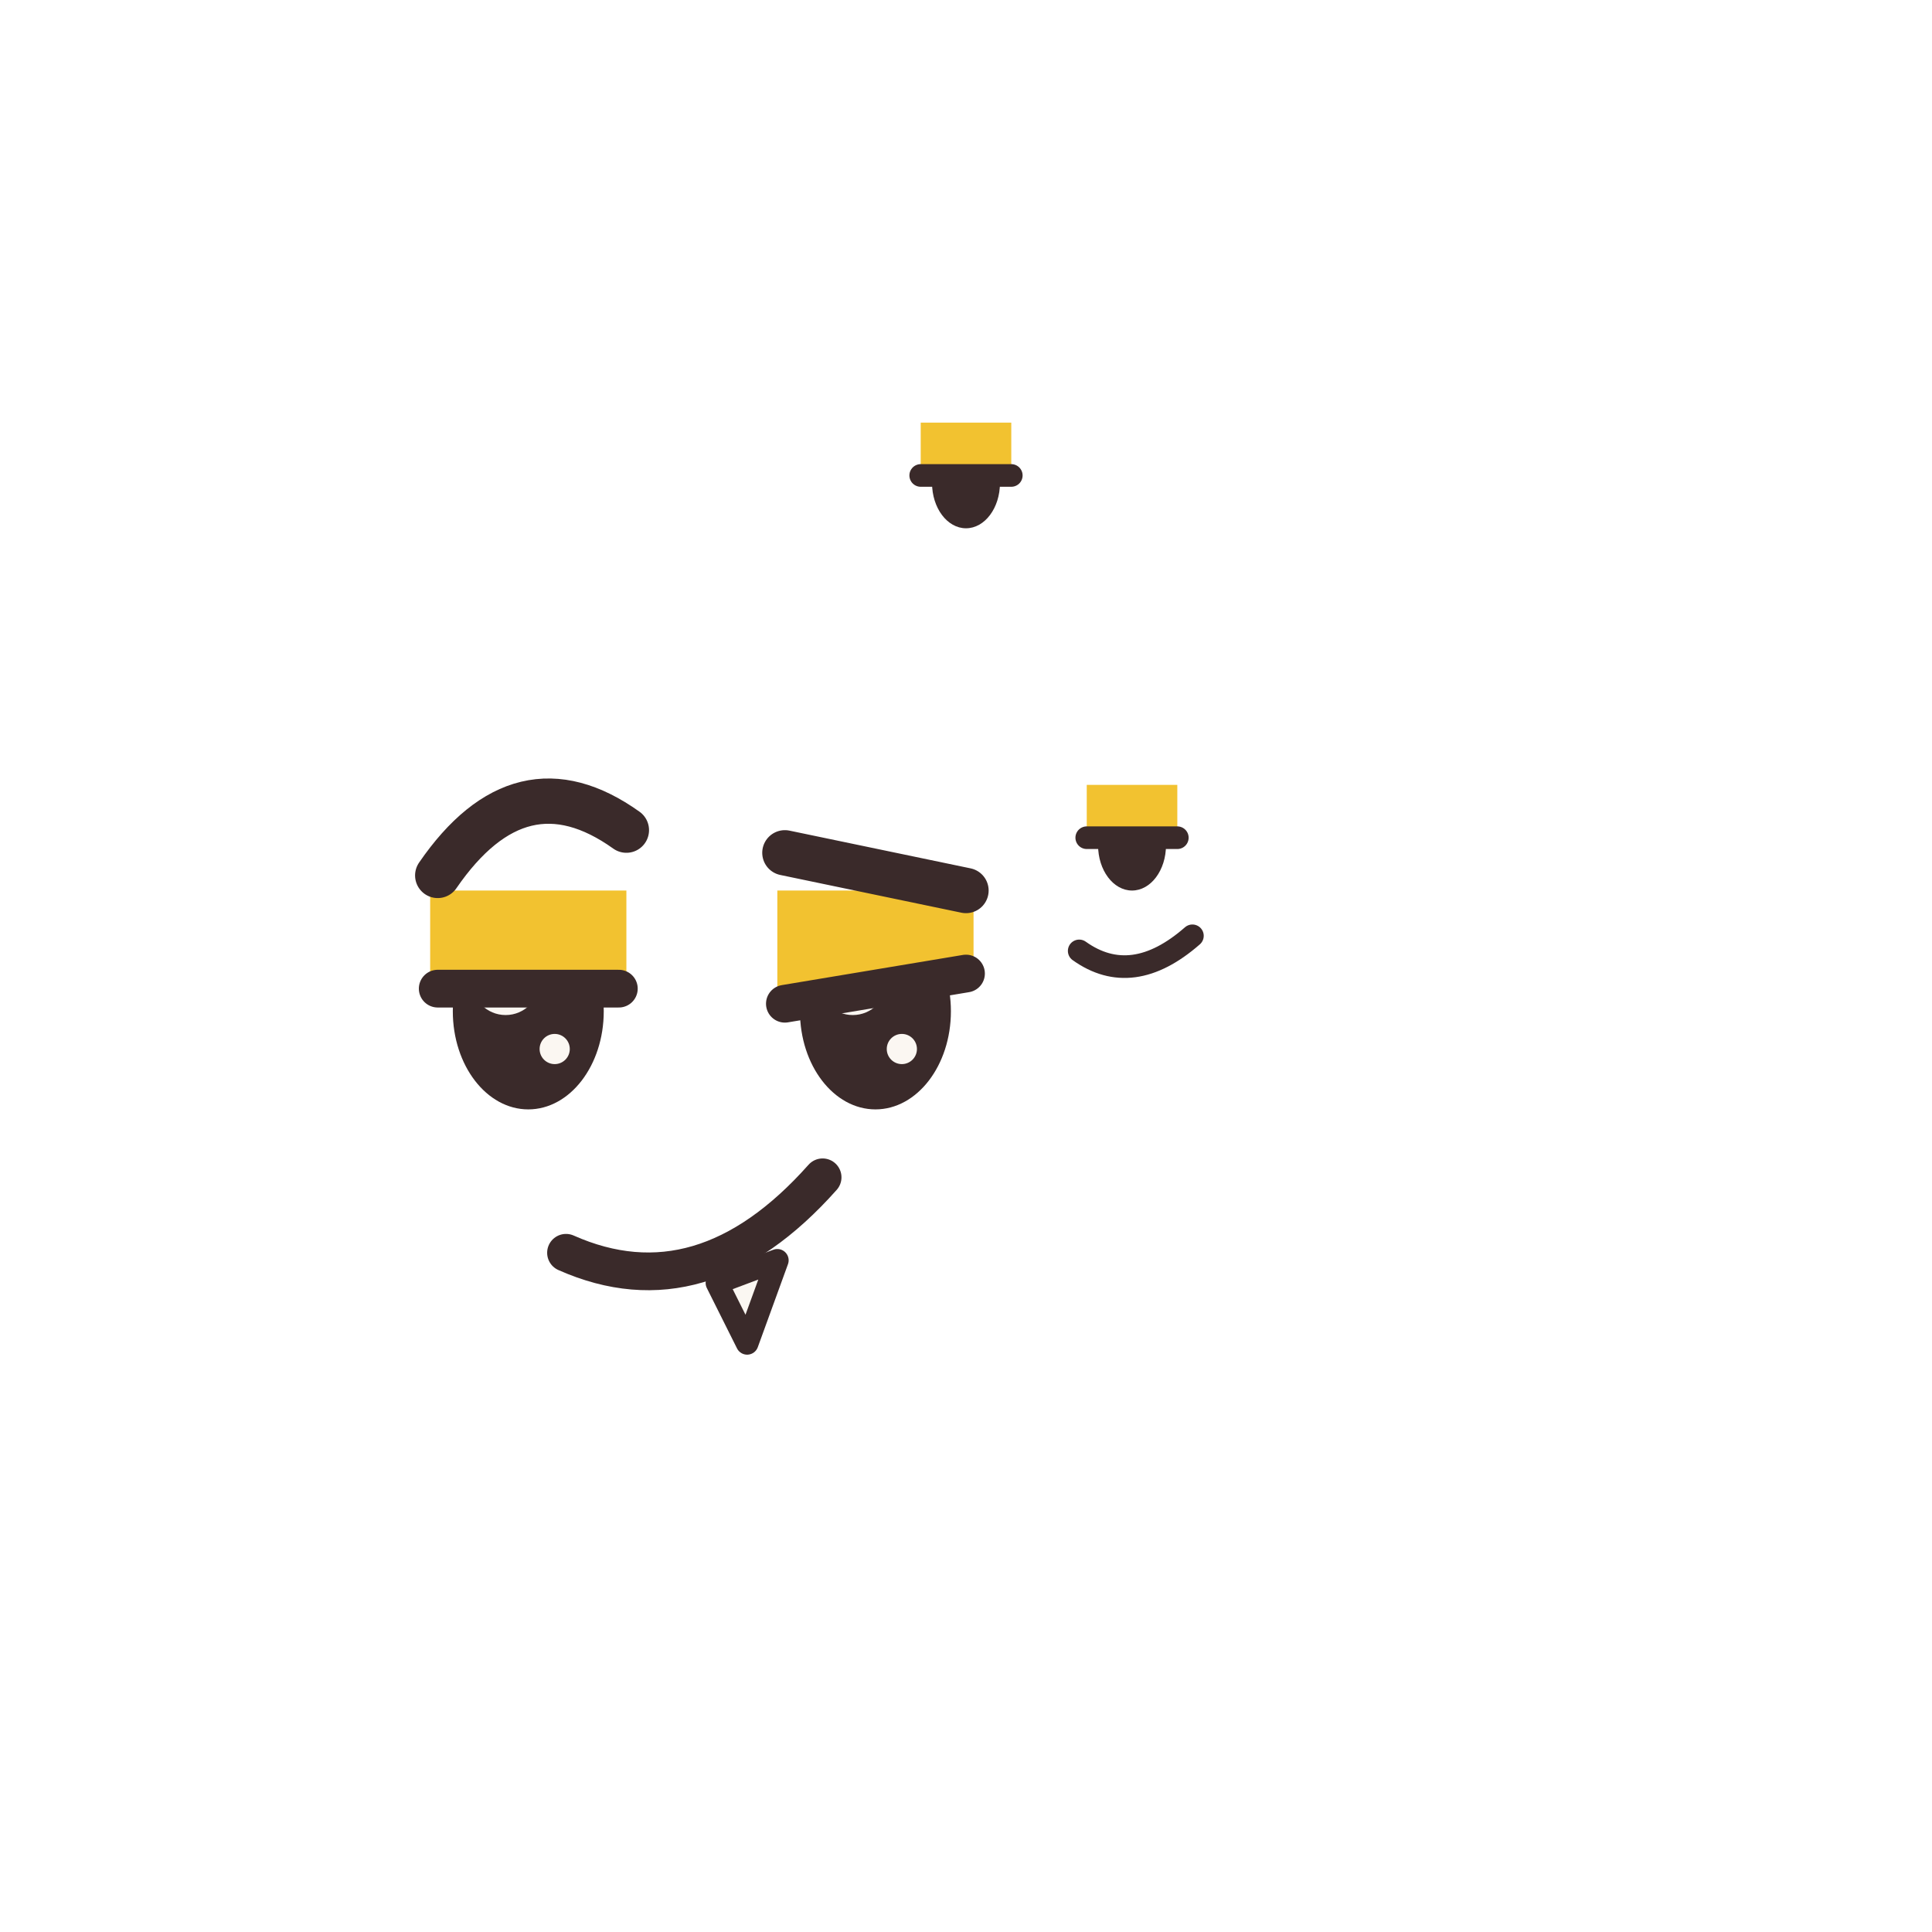
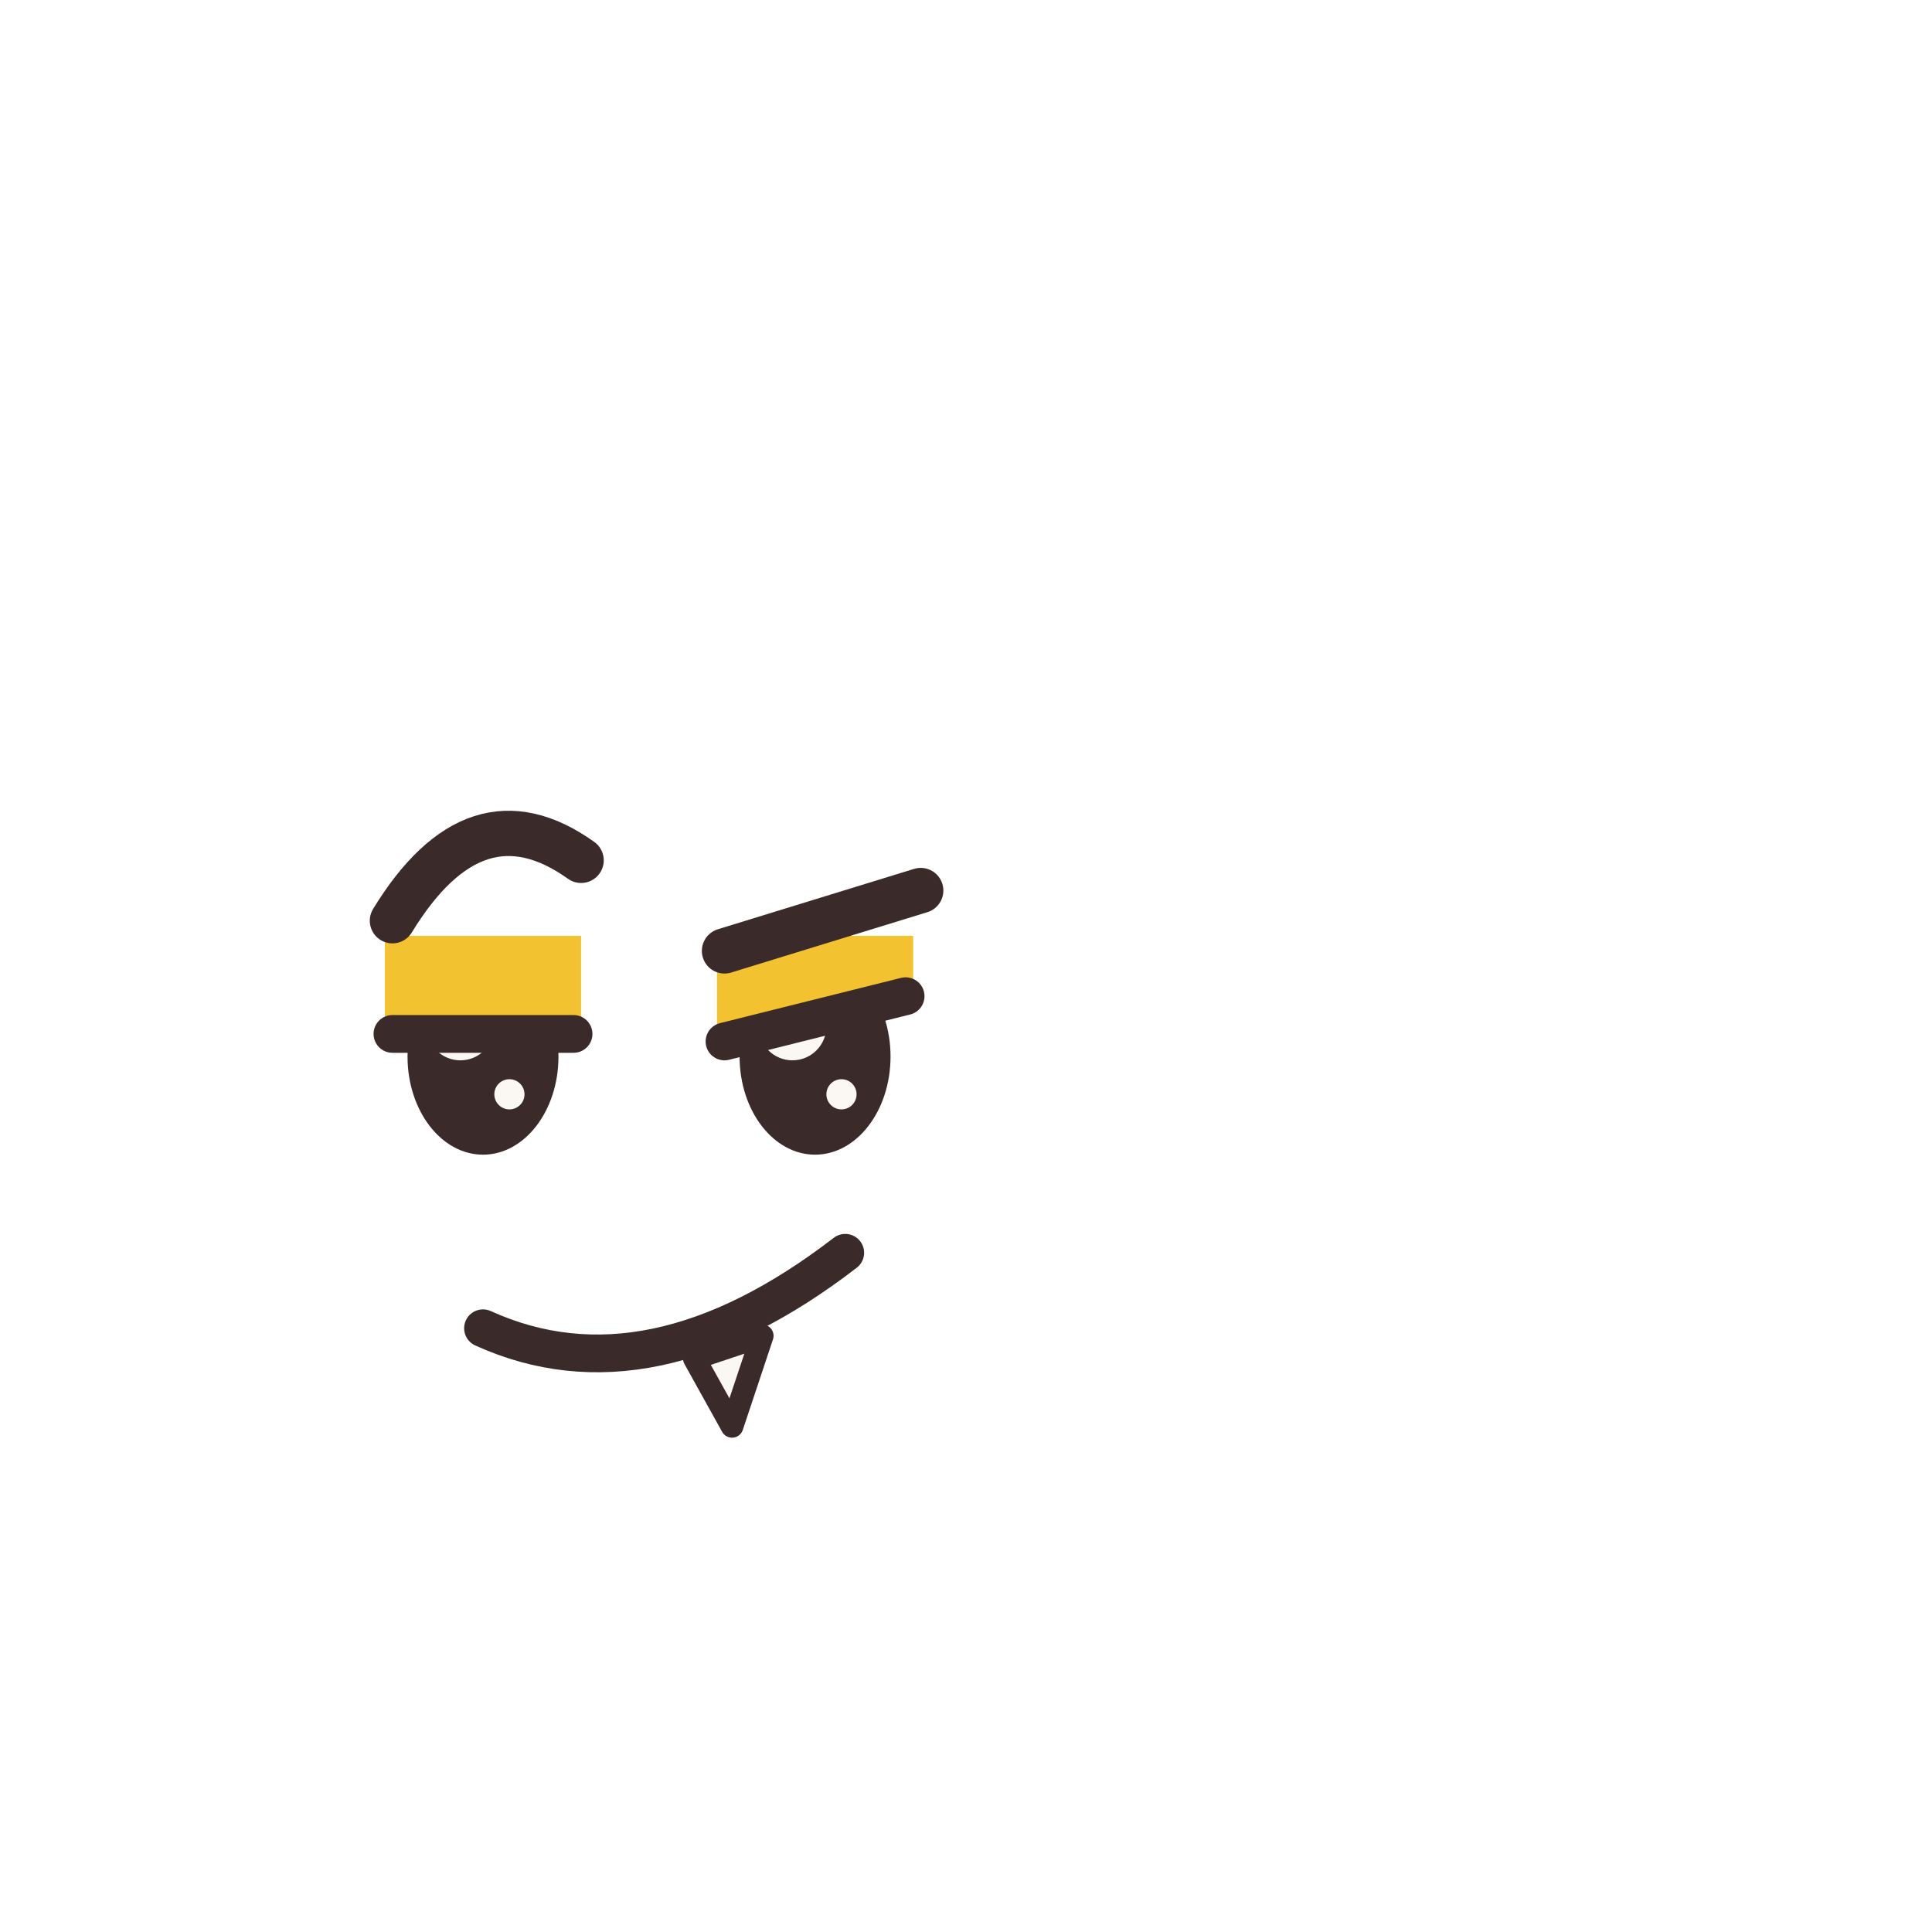
<svg xmlns="http://www.w3.org/2000/svg" viewBox="0 0 256 256" width="256" height="256">
  <g id="ojos" stroke-linejoin="round" stroke-linecap="round">
-     <ellipse cx="70" cy="134" rx="10" ry="13" fill="#3A2A2A" />
-     <circle cx="67" cy="130" r="4.5" fill="#FBF7F2" />
-     <circle cx="73.5" cy="139" r="2" fill="#FBF7F2" />
-     <ellipse cx="116" cy="134" rx="10" ry="13" fill="#3A2A2A" />
-     <circle cx="113" cy="130" r="4.5" fill="#FBF7F2" />
-     <circle cx="119.5" cy="139" r="2" fill="#FBF7F2" />
-     <path fill="#F2C230" d="M 57 118 H 83 V 131 H 57 Z" />
-     <path fill="#F2C230" d="M 103 118 H 129 V 129 L 103 133 Z" />
-     <path fill="none" stroke="#3A2A2A" stroke-width="5" d="M 58 131 H 82 M 104 133 L 128 129" />
-     <path fill="none" stroke="#3A2A2A" stroke-width="6" d="M 58 116 Q 69 100 83 110 M 104 113 L 128 118" />
-     <path fill="none" stroke="#3A2A2A" stroke-width="5" d="M 75.0 166 Q 93.0 174 109.0 156" />
-     <path fill="#FBF7F2" stroke="#3A2A2A" stroke-width="3" d="M 95.0 170 L 99.0 178 L 103.0 167 Z" />
-     <ellipse cx="128" cy="64" rx="4.5" ry="6" fill="#3A2A2A" />
-     <circle cx="126.5" cy="62" r="2" fill="#FBF7F2" />
-     <path fill="#F2C230" d="M 122 56 H 134 V 63 H 122 Z" />
-     <path fill="none" stroke="#3A2A2A" stroke-width="3" d="M 122 63 H 134" />
-     <ellipse cx="150" cy="112" rx="4.5" ry="6" fill="#3A2A2A" />
-     <circle cx="148.5" cy="110" r="2" fill="#FBF7F2" />
-     <path fill="#F2C230" d="M 144 104 H 156 V 111 H 144 Z" />
-     <path fill="none" stroke="#3A2A2A" stroke-width="3" d="M 144 111 H 156" />
-     <path fill="none" stroke="#3A2A2A" stroke-width="3" d="M 143 126 Q 150 131 158 124" />
+     <ellipse cx="64" cy="140" rx="10" ry="13" fill="#3A2A2A" />
+     <circle cx="61" cy="136" r="4.5" fill="#FBF7F2" />
+     <circle cx="67.5" cy="145" r="2" fill="#FBF7F2" />
+     <ellipse cx="108" cy="140" rx="10" ry="13" fill="#3A2A2A" />
+     <circle cx="105" cy="136" r="4.5" fill="#FBF7F2" />
+     <circle cx="111.5" cy="145" r="2" fill="#FBF7F2" />
+     <path fill="#F2C230" d="M 51 124 H 77 V 137 H 51 Z" />
+     <path fill="#F2C230" d="M 95 124 H 121 V 132 L 95 138 Z" />
+     <path fill="none" stroke="#3A2A2A" stroke-width="5" d="M 52 137 H 76 M 96 138 L 120 132" />
+     <path fill="none" stroke="#3A2A2A" stroke-width="6" d="M 52 122 Q 63 104 77 114" />
+     <path fill="none" stroke="#3A2A2A" stroke-width="6" d="M 122 118 L 96 126" />
+     <path fill="none" stroke="#3A2A2A" stroke-width="5" d="M 64 176 Q 86 186 112 166" />
+     <path fill="#FBF7F2" stroke="#3A2A2A" stroke-width="3" d="M 92 180 L 97 189 L 101 177 Z" />
  </g>
</svg>
